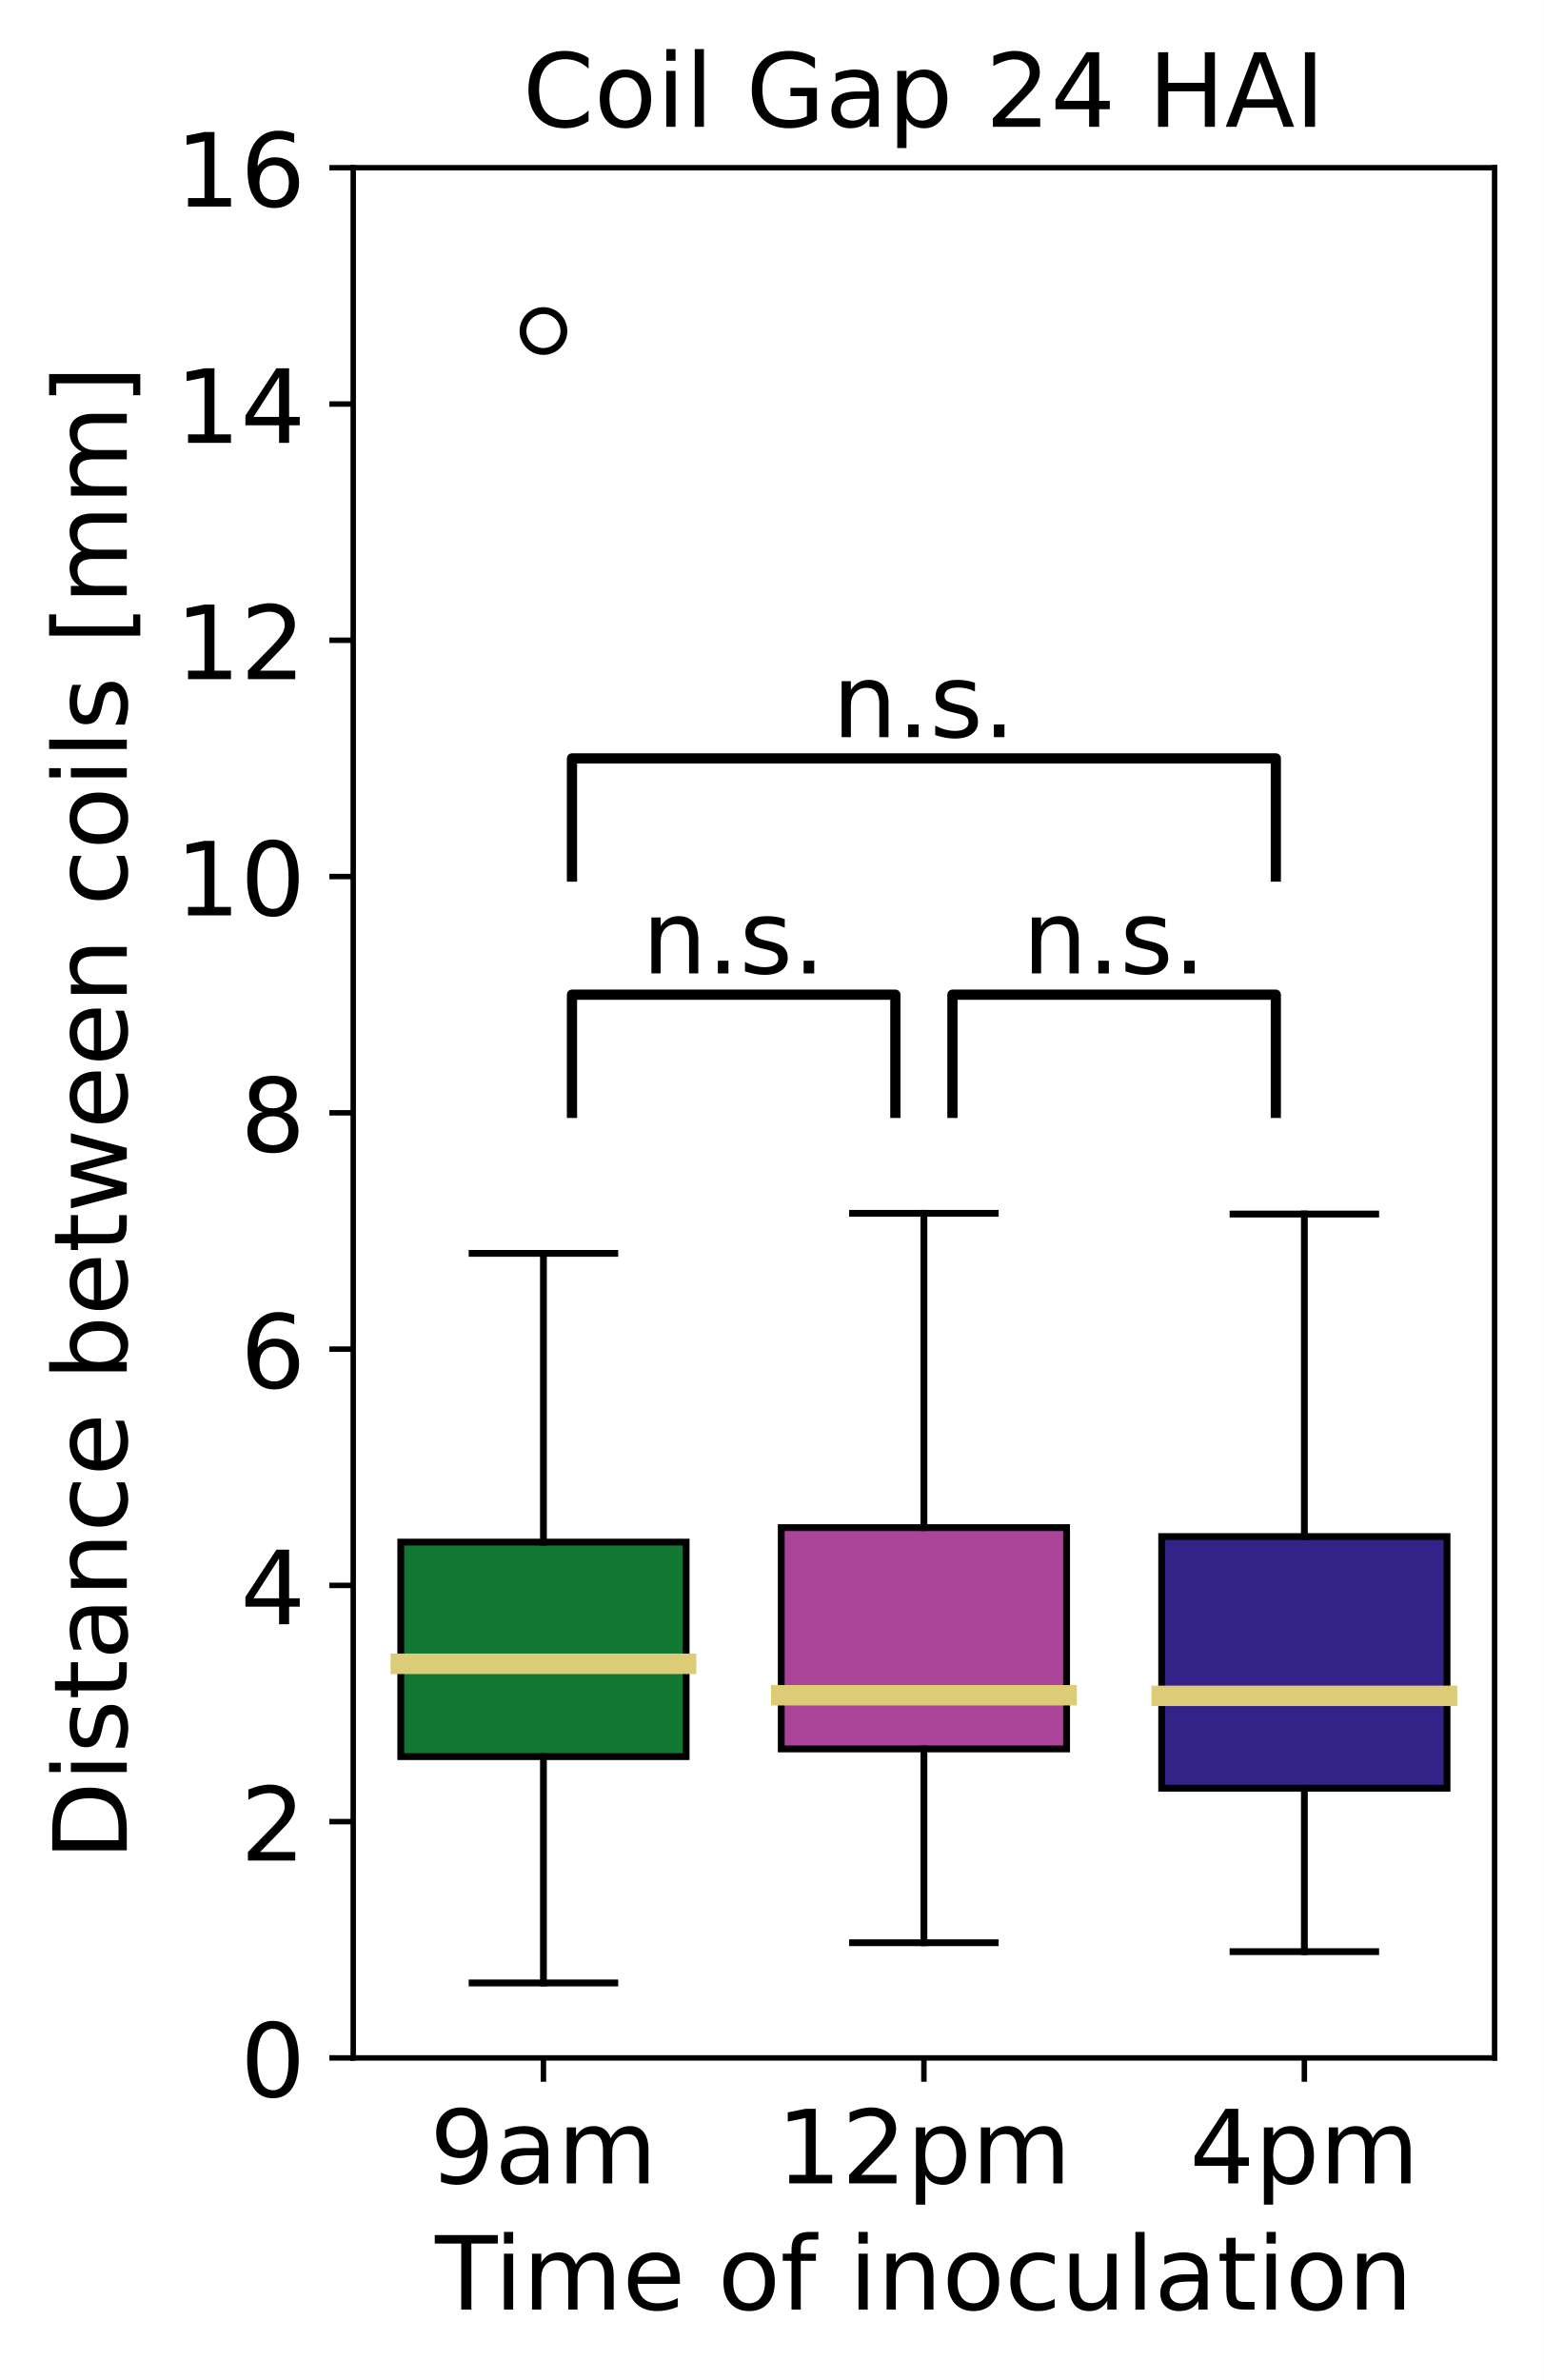
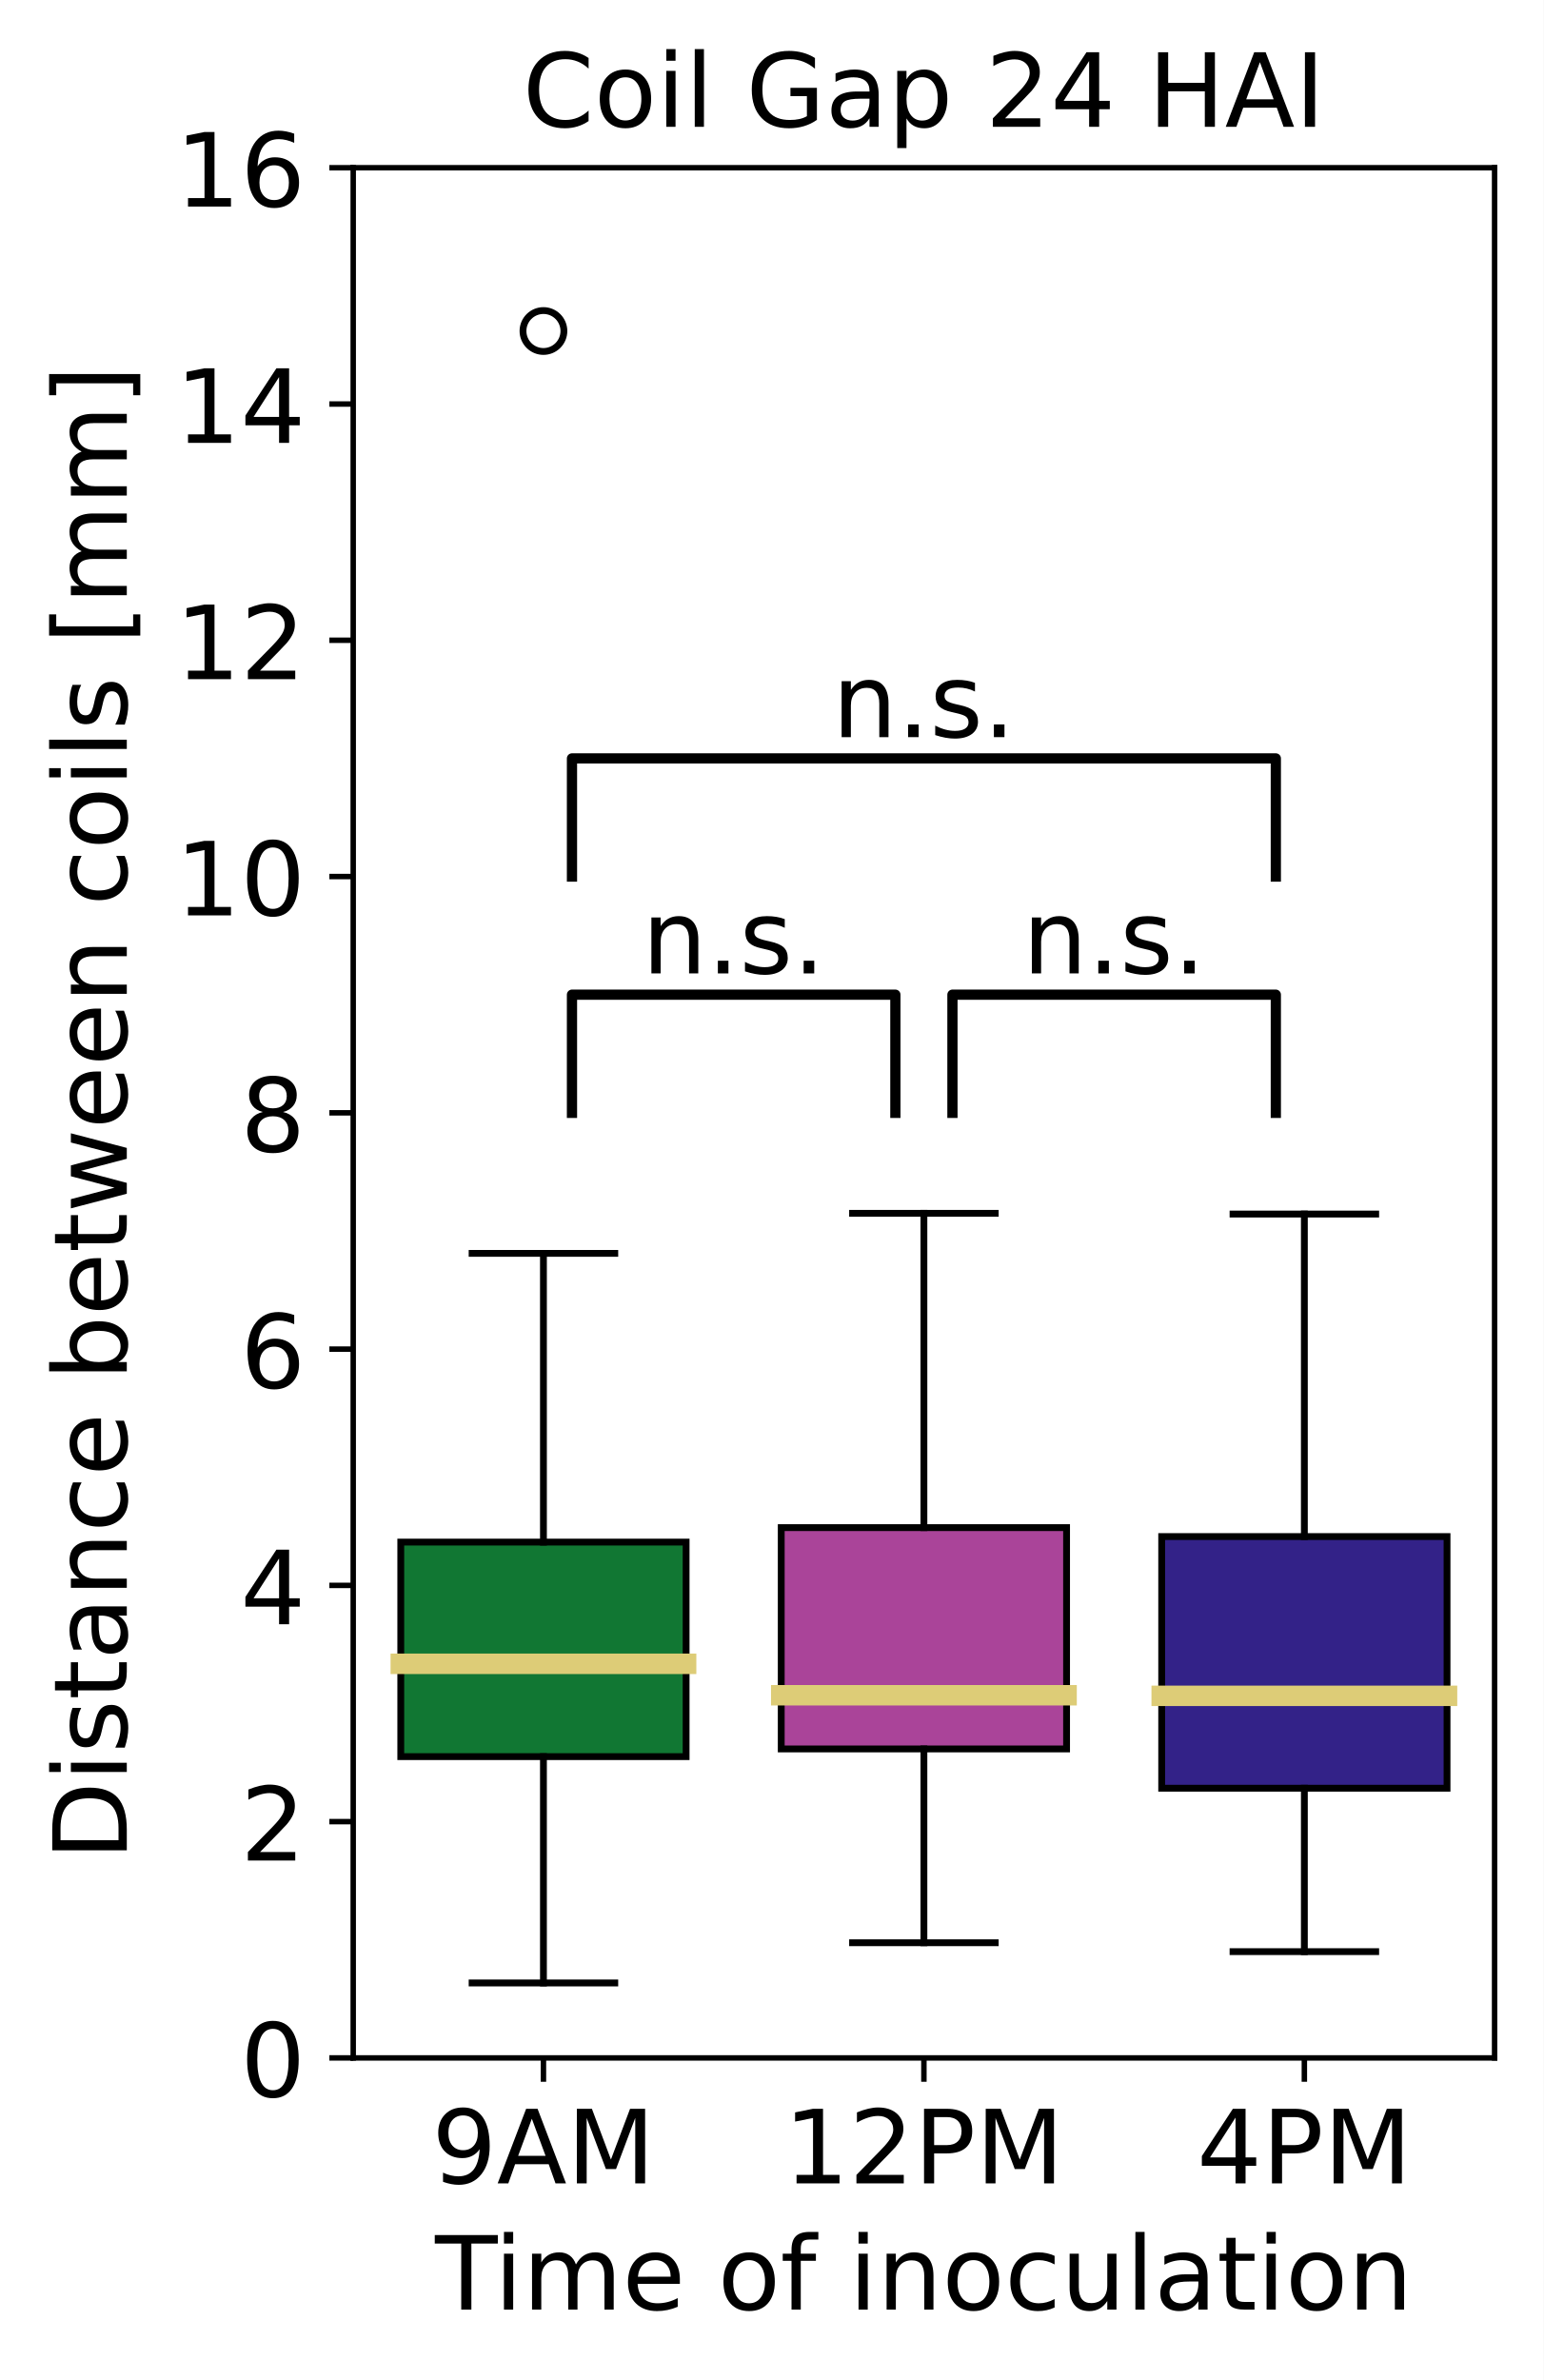
<svg xmlns="http://www.w3.org/2000/svg" xmlns:xlink="http://www.w3.org/1999/xlink" width="226.405pt" height="349.032pt" viewBox="0 0 226.405 349.032" version="1.1">
  <defs>
    <style type="text/css">*{stroke-linejoin: round; stroke-linecap: butt}</style>
  </defs>
  <g id="figure_1">
    <g id="patch_1">
      <path d="M 0 349.032  L 226.405 349.032  L 226.405 0  L 0 0  z " style="fill: #ffffff" />
    </g>
    <g id="axes_1">
      <g id="patch_2">
        <path d="M 51.805 301.798  L 219.205 301.798  L 219.205 24.598  L 51.805 24.598  z " style="fill: #ffffff" />
      </g>
      <g id="matplotlib.axis_1">
        <g id="xtick_1">
          <g id="line2d_1">
            <defs>
-               <path id="m968ebaaaaa" d="M 0 0  L 0 3.5  " style="stroke: #000000; stroke-width: 0.8" />
+               <path id="mcbaf3cc6b9" d="M 0 0  L 0 3.5  " style="stroke: #000000; stroke-width: 0.8" />
            </defs>
            <g>
-               <use xlink:href="#m968ebaaaaa" x="79.705" y="301.798" style="stroke: #000000; stroke-width: 0.8" />
+               <use xlink:href="#mcbaf3cc6b9" x="79.705" y="301.798" style="stroke: #000000; stroke-width: 0.8" />
            </g>
          </g>
          <g id="text_1">
-             <g transform="translate(63.03125 320.1953) scale(0.15 -0.15)">
+             <g transform="translate(63.33125 320.1953) scale(0.15 -0.15)">
              <defs>
                <path id="DejaVuSans-39" d="M 703 97  L 703 672  Q 941 559 1184 500  Q 1428 441 1663 441  Q 2288 441 2617 861  Q 2947 1281 2994 2138  Q 2813 1869 2534 1725  Q 2256 1581 1919 1581  Q 1219 1581 811 2004  Q 403 2428 403 3163  Q 403 3881 828 4315  Q 1253 4750 1959 4750  Q 2769 4750 3195 4129  Q 3622 3509 3622 2328  Q 3622 1225 3098 567  Q 2575 -91 1691 -91  Q 1453 -91 1209 -44  Q 966 3 703 97  z M 1959 2075  Q 2384 2075 2632 2365  Q 2881 2656 2881 3163  Q 2881 3666 2632 3958  Q 2384 4250 1959 4250  Q 1534 4250 1286 3958  Q 1038 3666 1038 3163  Q 1038 2656 1286 2365  Q 1534 2075 1959 2075  z " transform="scale(0.015625)" />
-                 <path id="DejaVuSans-61" d="M 2194 1759  Q 1497 1759 1228 1600  Q 959 1441 959 1056  Q 959 750 1161 570  Q 1363 391 1709 391  Q 2188 391 2477 730  Q 2766 1069 2766 1631  L 2766 1759  L 2194 1759  z M 3341 1997  L 3341 0  L 2766 0  L 2766 531  Q 2569 213 2275 61  Q 1981 -91 1556 -91  Q 1019 -91 701 211  Q 384 513 384 1019  Q 384 1609 779 1909  Q 1175 2209 1959 2209  L 2766 2209  L 2766 2266  Q 2766 2663 2505 2880  Q 2244 3097 1772 3097  Q 1472 3097 1187 3025  Q 903 2953 641 2809  L 641 3341  Q 956 3463 1253 3523  Q 1550 3584 1831 3584  Q 2591 3584 2966 3190  Q 3341 2797 3341 1997  z " transform="scale(0.015625)" />
-                 <path id="DejaVuSans-6d" d="M 3328 2828  Q 3544 3216 3844 3400  Q 4144 3584 4550 3584  Q 5097 3584 5394 3201  Q 5691 2819 5691 2113  L 5691 0  L 5113 0  L 5113 2094  Q 5113 2597 4934 2840  Q 4756 3084 4391 3084  Q 3944 3084 3684 2787  Q 3425 2491 3425 1978  L 3425 0  L 2847 0  L 2847 2094  Q 2847 2600 2669 2842  Q 2491 3084 2119 3084  Q 1678 3084 1418 2786  Q 1159 2488 1159 1978  L 1159 0  L 581 0  L 581 3500  L 1159 3500  L 1159 2956  Q 1356 3278 1631 3431  Q 1906 3584 2284 3584  Q 2666 3584 2933 3390  Q 3200 3197 3328 2828  z " transform="scale(0.015625)" />
+                 <path id="DejaVuSans-41" d="M 2188 4044  L 1331 1722  L 3047 1722  L 2188 4044  z M 1831 4666  L 2547 4666  L 4325 0  L 3669 0  L 3244 1197  L 1141 1197  L 716 0  L 50 0  L 1831 4666  z " transform="scale(0.015625)" />
+                 <path id="DejaVuSans-4d" d="M 628 4666  L 1569 4666  L 2759 1491  L 3956 4666  L 4897 4666  L 4897 0  L 4281 0  L 4281 4097  L 3078 897  L 2444 897  L 1241 4097  L 1241 0  L 628 0  L 628 4666  z " transform="scale(0.015625)" />
              </defs>
              <use xlink:href="#DejaVuSans-39" />
-               <use xlink:href="#DejaVuSans-61" x="63.623" />
-               <use xlink:href="#DejaVuSans-6d" x="124.902" />
+               <use xlink:href="#DejaVuSans-41" x="63.623" />
+               <use xlink:href="#DejaVuSans-4d" x="132.031" />
            </g>
          </g>
        </g>
        <g id="xtick_2">
          <g id="line2d_2">
            <g>
-               <use xlink:href="#m968ebaaaaa" x="135.505" y="301.798" style="stroke: #000000; stroke-width: 0.8" />
+               <use xlink:href="#mcbaf3cc6b9" x="135.505" y="301.798" style="stroke: #000000; stroke-width: 0.8" />
            </g>
          </g>
          <g id="text_2">
-             <g transform="translate(113.8941 320.1953) scale(0.15 -0.15)">
+             <g transform="translate(114.9676 320.1953) scale(0.15 -0.15)">
              <defs>
                <path id="DejaVuSans-31" d="M 794 531  L 1825 531  L 1825 4091  L 703 3866  L 703 4441  L 1819 4666  L 2450 4666  L 2450 531  L 3481 531  L 3481 0  L 794 0  L 794 531  z " transform="scale(0.015625)" />
                <path id="DejaVuSans-32" d="M 1228 531  L 3431 531  L 3431 0  L 469 0  L 469 531  Q 828 903 1448 1529  Q 2069 2156 2228 2338  Q 2531 2678 2651 2914  Q 2772 3150 2772 3378  Q 2772 3750 2511 3984  Q 2250 4219 1831 4219  Q 1534 4219 1204 4116  Q 875 4013 500 3803  L 500 4441  Q 881 4594 1212 4672  Q 1544 4750 1819 4750  Q 2544 4750 2975 4387  Q 3406 4025 3406 3419  Q 3406 3131 3298 2873  Q 3191 2616 2906 2266  Q 2828 2175 2409 1742  Q 1991 1309 1228 531  z " transform="scale(0.015625)" />
-                 <path id="DejaVuSans-70" d="M 1159 525  L 1159 -1331  L 581 -1331  L 581 3500  L 1159 3500  L 1159 2969  Q 1341 3281 1617 3432  Q 1894 3584 2278 3584  Q 2916 3584 3314 3078  Q 3713 2572 3713 1747  Q 3713 922 3314 415  Q 2916 -91 2278 -91  Q 1894 -91 1617 61  Q 1341 213 1159 525  z M 3116 1747  Q 3116 2381 2855 2742  Q 2594 3103 2138 3103  Q 1681 3103 1420 2742  Q 1159 2381 1159 1747  Q 1159 1113 1420 752  Q 1681 391 2138 391  Q 2594 391 2855 752  Q 3116 1113 3116 1747  z " transform="scale(0.015625)" />
+                 <path id="DejaVuSans-50" d="M 1259 4147  L 1259 2394  L 2053 2394  Q 2494 2394 2734 2622  Q 2975 2850 2975 3272  Q 2975 3691 2734 3919  Q 2494 4147 2053 4147  L 1259 4147  z M 628 4666  L 2053 4666  Q 2838 4666 3239 4311  Q 3641 3956 3641 3272  Q 3641 2581 3239 2228  Q 2838 1875 2053 1875  L 1259 1875  L 1259 0  L 628 0  L 628 4666  z " transform="scale(0.015625)" />
              </defs>
              <use xlink:href="#DejaVuSans-31" />
              <use xlink:href="#DejaVuSans-32" x="63.623" />
-               <use xlink:href="#DejaVuSans-70" x="127.246" />
-               <use xlink:href="#DejaVuSans-6d" x="190.723" />
+               <use xlink:href="#DejaVuSans-50" x="127.246" />
+               <use xlink:href="#DejaVuSans-4d" x="187.549" />
            </g>
          </g>
        </g>
        <g id="xtick_3">
          <g id="line2d_3">
            <g>
-               <use xlink:href="#m968ebaaaaa" x="191.305" y="301.798" style="stroke: #000000; stroke-width: 0.8" />
+               <use xlink:href="#mcbaf3cc6b9" x="191.305" y="301.798" style="stroke: #000000; stroke-width: 0.8" />
            </g>
          </g>
          <g id="text_3">
-             <g transform="translate(174.466 320.1953) scale(0.15 -0.15)">
+             <g transform="translate(175.5395 320.1953) scale(0.15 -0.15)">
              <defs>
                <path id="DejaVuSans-34" d="M 2419 4116  L 825 1625  L 2419 1625  L 2419 4116  z M 2253 4666  L 3047 4666  L 3047 1625  L 3713 1625  L 3713 1100  L 3047 1100  L 3047 0  L 2419 0  L 2419 1100  L 313 1100  L 313 1709  L 2253 4666  z " transform="scale(0.015625)" />
              </defs>
              <use xlink:href="#DejaVuSans-34" />
-               <use xlink:href="#DejaVuSans-70" x="63.623" />
-               <use xlink:href="#DejaVuSans-6d" x="127.1" />
+               <use xlink:href="#DejaVuSans-50" x="63.623" />
+               <use xlink:href="#DejaVuSans-4d" x="123.926" />
            </g>
          </g>
        </g>
        <g id="text_4">
          <g transform="translate(63.80938 338.7125) scale(0.15 -0.15)">
            <defs>
              <path id="DejaVuSans-54" d="M -19 4666  L 3928 4666  L 3928 4134  L 2272 4134  L 2272 0  L 1638 0  L 1638 4134  L -19 4134  L -19 4666  z " transform="scale(0.015625)" />
              <path id="DejaVuSans-69" d="M 603 3500  L 1178 3500  L 1178 0  L 603 0  L 603 3500  z M 603 4863  L 1178 4863  L 1178 4134  L 603 4134  L 603 4863  z " transform="scale(0.015625)" />
+               <path id="DejaVuSans-6d" d="M 3328 2828  Q 3544 3216 3844 3400  Q 4144 3584 4550 3584  Q 5097 3584 5394 3201  Q 5691 2819 5691 2113  L 5691 0  L 5113 0  L 5113 2094  Q 5113 2597 4934 2840  Q 4756 3084 4391 3084  Q 3944 3084 3684 2787  Q 3425 2491 3425 1978  L 3425 0  L 2847 0  L 2847 2094  Q 2847 2600 2669 2842  Q 2491 3084 2119 3084  Q 1678 3084 1418 2786  Q 1159 2488 1159 1978  L 1159 0  L 581 0  L 581 3500  L 1159 3500  L 1159 2956  Q 1356 3278 1631 3431  Q 1906 3584 2284 3584  Q 2666 3584 2933 3390  Q 3200 3197 3328 2828  z " transform="scale(0.015625)" />
              <path id="DejaVuSans-65" d="M 3597 1894  L 3597 1613  L 953 1613  Q 991 1019 1311 708  Q 1631 397 2203 397  Q 2534 397 2845 478  Q 3156 559 3463 722  L 3463 178  Q 3153 47 2828 -22  Q 2503 -91 2169 -91  Q 1331 -91 842 396  Q 353 884 353 1716  Q 353 2575 817 3079  Q 1281 3584 2069 3584  Q 2775 3584 3186 3129  Q 3597 2675 3597 1894  z M 3022 2063  Q 3016 2534 2758 2815  Q 2500 3097 2075 3097  Q 1594 3097 1305 2825  Q 1016 2553 972 2059  L 3022 2063  z " transform="scale(0.015625)" />
              <path id="DejaVuSans-20" transform="scale(0.015625)" />
              <path id="DejaVuSans-6f" d="M 1959 3097  Q 1497 3097 1228 2736  Q 959 2375 959 1747  Q 959 1119 1226 758  Q 1494 397 1959 397  Q 2419 397 2687 759  Q 2956 1122 2956 1747  Q 2956 2369 2687 2733  Q 2419 3097 1959 3097  z M 1959 3584  Q 2709 3584 3137 3096  Q 3566 2609 3566 1747  Q 3566 888 3137 398  Q 2709 -91 1959 -91  Q 1206 -91 779 398  Q 353 888 353 1747  Q 353 2609 779 3096  Q 1206 3584 1959 3584  z " transform="scale(0.015625)" />
              <path id="DejaVuSans-66" d="M 2375 4863  L 2375 4384  L 1825 4384  Q 1516 4384 1395 4259  Q 1275 4134 1275 3809  L 1275 3500  L 2222 3500  L 2222 3053  L 1275 3053  L 1275 0  L 697 0  L 697 3053  L 147 3053  L 147 3500  L 697 3500  L 697 3744  Q 697 4328 969 4595  Q 1241 4863 1831 4863  L 2375 4863  z " transform="scale(0.015625)" />
              <path id="DejaVuSans-6e" d="M 3513 2113  L 3513 0  L 2938 0  L 2938 2094  Q 2938 2591 2744 2837  Q 2550 3084 2163 3084  Q 1697 3084 1428 2787  Q 1159 2491 1159 1978  L 1159 0  L 581 0  L 581 3500  L 1159 3500  L 1159 2956  Q 1366 3272 1645 3428  Q 1925 3584 2291 3584  Q 2894 3584 3203 3211  Q 3513 2838 3513 2113  z " transform="scale(0.015625)" />
              <path id="DejaVuSans-63" d="M 3122 3366  L 3122 2828  Q 2878 2963 2633 3030  Q 2388 3097 2138 3097  Q 1578 3097 1268 2742  Q 959 2388 959 1747  Q 959 1106 1268 751  Q 1578 397 2138 397  Q 2388 397 2633 464  Q 2878 531 3122 666  L 3122 134  Q 2881 22 2623 -34  Q 2366 -91 2075 -91  Q 1284 -91 818 406  Q 353 903 353 1747  Q 353 2603 823 3093  Q 1294 3584 2113 3584  Q 2378 3584 2631 3529  Q 2884 3475 3122 3366  z " transform="scale(0.015625)" />
              <path id="DejaVuSans-75" d="M 544 1381  L 544 3500  L 1119 3500  L 1119 1403  Q 1119 906 1312 657  Q 1506 409 1894 409  Q 2359 409 2629 706  Q 2900 1003 2900 1516  L 2900 3500  L 3475 3500  L 3475 0  L 2900 0  L 2900 538  Q 2691 219 2414 64  Q 2138 -91 1772 -91  Q 1169 -91 856 284  Q 544 659 544 1381  z M 1991 3584  L 1991 3584  z " transform="scale(0.015625)" />
              <path id="DejaVuSans-6c" d="M 603 4863  L 1178 4863  L 1178 0  L 603 0  L 603 4863  z " transform="scale(0.015625)" />
+               <path id="DejaVuSans-61" d="M 2194 1759  Q 1497 1759 1228 1600  Q 959 1441 959 1056  Q 959 750 1161 570  Q 1363 391 1709 391  Q 2188 391 2477 730  Q 2766 1069 2766 1631  L 2766 1759  L 2194 1759  z M 3341 1997  L 3341 0  L 2766 0  L 2766 531  Q 2569 213 2275 61  Q 1981 -91 1556 -91  Q 1019 -91 701 211  Q 384 513 384 1019  Q 384 1609 779 1909  Q 1175 2209 1959 2209  L 2766 2209  L 2766 2266  Q 2766 2663 2505 2880  Q 2244 3097 1772 3097  Q 1472 3097 1187 3025  Q 903 2953 641 2809  L 641 3341  Q 956 3463 1253 3523  Q 1550 3584 1831 3584  Q 2591 3584 2966 3190  Q 3341 2797 3341 1997  z " transform="scale(0.015625)" />
              <path id="DejaVuSans-74" d="M 1172 4494  L 1172 3500  L 2356 3500  L 2356 3053  L 1172 3053  L 1172 1153  Q 1172 725 1289 603  Q 1406 481 1766 481  L 2356 481  L 2356 0  L 1766 0  Q 1100 0 847 248  Q 594 497 594 1153  L 594 3053  L 172 3053  L 172 3500  L 594 3500  L 594 4494  L 1172 4494  z " transform="scale(0.015625)" />
            </defs>
            <use xlink:href="#DejaVuSans-54" />
            <use xlink:href="#DejaVuSans-69" x="57.959" />
            <use xlink:href="#DejaVuSans-6d" x="85.742" />
            <use xlink:href="#DejaVuSans-65" x="183.154" />
            <use xlink:href="#DejaVuSans-20" x="244.678" />
            <use xlink:href="#DejaVuSans-6f" x="276.465" />
            <use xlink:href="#DejaVuSans-66" x="337.646" />
            <use xlink:href="#DejaVuSans-20" x="372.852" />
            <use xlink:href="#DejaVuSans-69" x="404.639" />
            <use xlink:href="#DejaVuSans-6e" x="432.422" />
            <use xlink:href="#DejaVuSans-6f" x="495.801" />
            <use xlink:href="#DejaVuSans-63" x="556.982" />
            <use xlink:href="#DejaVuSans-75" x="611.963" />
            <use xlink:href="#DejaVuSans-6c" x="675.342" />
            <use xlink:href="#DejaVuSans-61" x="703.125" />
            <use xlink:href="#DejaVuSans-74" x="764.404" />
            <use xlink:href="#DejaVuSans-69" x="803.613" />
            <use xlink:href="#DejaVuSans-6f" x="831.396" />
            <use xlink:href="#DejaVuSans-6e" x="892.578" />
          </g>
        </g>
      </g>
      <g id="matplotlib.axis_2">
        <g id="ytick_1">
          <g id="line2d_4">
            <defs>
-               <path id="m09572a5647" d="M 0 0  L -3.5 0  " style="stroke: #000000; stroke-width: 0.8" />
+               <path id="m671ff485db" d="M 0 0  L -3.5 0  " style="stroke: #000000; stroke-width: 0.8" />
            </defs>
            <g>
-               <use xlink:href="#m09572a5647" x="51.805" y="301.798" style="stroke: #000000; stroke-width: 0.8" />
+               <use xlink:href="#m671ff485db" x="51.805" y="301.798" style="stroke: #000000; stroke-width: 0.8" />
            </g>
          </g>
          <g id="text_5">
            <g transform="translate(35.26094 307.4965) scale(0.15 -0.15)">
              <defs>
                <path id="DejaVuSans-30" d="M 2034 4250  Q 1547 4250 1301 3770  Q 1056 3291 1056 2328  Q 1056 1369 1301 889  Q 1547 409 2034 409  Q 2525 409 2770 889  Q 3016 1369 3016 2328  Q 3016 3291 2770 3770  Q 2525 4250 2034 4250  z M 2034 4750  Q 2819 4750 3233 4129  Q 3647 3509 3647 2328  Q 3647 1150 3233 529  Q 2819 -91 2034 -91  Q 1250 -91 836 529  Q 422 1150 422 2328  Q 422 3509 836 4129  Q 1250 4750 2034 4750  z " transform="scale(0.015625)" />
              </defs>
              <use xlink:href="#DejaVuSans-30" />
            </g>
          </g>
        </g>
        <g id="ytick_2">
          <g id="line2d_5">
            <g>
-               <use xlink:href="#m09572a5647" x="51.805" y="267.148" style="stroke: #000000; stroke-width: 0.8" />
+               <use xlink:href="#m671ff485db" x="51.805" y="267.148" style="stroke: #000000; stroke-width: 0.8" />
            </g>
          </g>
          <g id="text_6">
            <g transform="translate(35.26094 272.8465) scale(0.15 -0.15)">
              <use xlink:href="#DejaVuSans-32" />
            </g>
          </g>
        </g>
        <g id="ytick_3">
          <g id="line2d_6">
            <g>
-               <use xlink:href="#m09572a5647" x="51.805" y="232.498" style="stroke: #000000; stroke-width: 0.8" />
+               <use xlink:href="#m671ff485db" x="51.805" y="232.498" style="stroke: #000000; stroke-width: 0.8" />
            </g>
          </g>
          <g id="text_7">
            <g transform="translate(35.26094 238.1965) scale(0.15 -0.15)">
              <use xlink:href="#DejaVuSans-34" />
            </g>
          </g>
        </g>
        <g id="ytick_4">
          <g id="line2d_7">
            <g>
-               <use xlink:href="#m09572a5647" x="51.805" y="197.848" style="stroke: #000000; stroke-width: 0.8" />
+               <use xlink:href="#m671ff485db" x="51.805" y="197.848" style="stroke: #000000; stroke-width: 0.8" />
            </g>
          </g>
          <g id="text_8">
            <g transform="translate(35.26094 203.5465) scale(0.15 -0.15)">
              <defs>
                <path id="DejaVuSans-36" d="M 2113 2584  Q 1688 2584 1439 2293  Q 1191 2003 1191 1497  Q 1191 994 1439 701  Q 1688 409 2113 409  Q 2538 409 2786 701  Q 3034 994 3034 1497  Q 3034 2003 2786 2293  Q 2538 2584 2113 2584  z M 3366 4563  L 3366 3988  Q 3128 4100 2886 4159  Q 2644 4219 2406 4219  Q 1781 4219 1451 3797  Q 1122 3375 1075 2522  Q 1259 2794 1537 2939  Q 1816 3084 2150 3084  Q 2853 3084 3261 2657  Q 3669 2231 3669 1497  Q 3669 778 3244 343  Q 2819 -91 2113 -91  Q 1303 -91 875 529  Q 447 1150 447 2328  Q 447 3434 972 4092  Q 1497 4750 2381 4750  Q 2619 4750 2861 4703  Q 3103 4656 3366 4563  z " transform="scale(0.015625)" />
              </defs>
              <use xlink:href="#DejaVuSans-36" />
            </g>
          </g>
        </g>
        <g id="ytick_5">
          <g id="line2d_8">
            <g>
-               <use xlink:href="#m09572a5647" x="51.805" y="163.198" style="stroke: #000000; stroke-width: 0.8" />
+               <use xlink:href="#m671ff485db" x="51.805" y="163.198" style="stroke: #000000; stroke-width: 0.8" />
            </g>
          </g>
          <g id="text_9">
            <g transform="translate(35.26094 168.8965) scale(0.15 -0.15)">
              <defs>
                <path id="DejaVuSans-38" d="M 2034 2216  Q 1584 2216 1326 1975  Q 1069 1734 1069 1313  Q 1069 891 1326 650  Q 1584 409 2034 409  Q 2484 409 2743 651  Q 3003 894 3003 1313  Q 3003 1734 2745 1975  Q 2488 2216 2034 2216  z M 1403 2484  Q 997 2584 770 2862  Q 544 3141 544 3541  Q 544 4100 942 4425  Q 1341 4750 2034 4750  Q 2731 4750 3128 4425  Q 3525 4100 3525 3541  Q 3525 3141 3298 2862  Q 3072 2584 2669 2484  Q 3125 2378 3379 2068  Q 3634 1759 3634 1313  Q 3634 634 3220 271  Q 2806 -91 2034 -91  Q 1263 -91 848 271  Q 434 634 434 1313  Q 434 1759 690 2068  Q 947 2378 1403 2484  z M 1172 3481  Q 1172 3119 1398 2916  Q 1625 2713 2034 2713  Q 2441 2713 2670 2916  Q 2900 3119 2900 3481  Q 2900 3844 2670 4047  Q 2441 4250 2034 4250  Q 1625 4250 1398 4047  Q 1172 3844 1172 3481  z " transform="scale(0.015625)" />
              </defs>
              <use xlink:href="#DejaVuSans-38" />
            </g>
          </g>
        </g>
        <g id="ytick_6">
          <g id="line2d_9">
            <g>
-               <use xlink:href="#m09572a5647" x="51.805" y="128.548" style="stroke: #000000; stroke-width: 0.8" />
+               <use xlink:href="#m671ff485db" x="51.805" y="128.548" style="stroke: #000000; stroke-width: 0.8" />
            </g>
          </g>
          <g id="text_10">
            <g transform="translate(25.71719 134.2465) scale(0.15 -0.15)">
              <use xlink:href="#DejaVuSans-31" />
              <use xlink:href="#DejaVuSans-30" x="63.623" />
            </g>
          </g>
        </g>
        <g id="ytick_7">
          <g id="line2d_10">
            <g>
-               <use xlink:href="#m09572a5647" x="51.805" y="93.898" style="stroke: #000000; stroke-width: 0.8" />
+               <use xlink:href="#m671ff485db" x="51.805" y="93.898" style="stroke: #000000; stroke-width: 0.8" />
            </g>
          </g>
          <g id="text_11">
            <g transform="translate(25.71719 99.59648) scale(0.15 -0.15)">
              <use xlink:href="#DejaVuSans-31" />
              <use xlink:href="#DejaVuSans-32" x="63.623" />
            </g>
          </g>
        </g>
        <g id="ytick_8">
          <g id="line2d_11">
            <g>
-               <use xlink:href="#m09572a5647" x="51.805" y="59.248" style="stroke: #000000; stroke-width: 0.8" />
+               <use xlink:href="#m671ff485db" x="51.805" y="59.248" style="stroke: #000000; stroke-width: 0.8" />
            </g>
          </g>
          <g id="text_12">
            <g transform="translate(25.71719 64.94648) scale(0.15 -0.15)">
              <use xlink:href="#DejaVuSans-31" />
              <use xlink:href="#DejaVuSans-34" x="63.623" />
            </g>
          </g>
        </g>
        <g id="ytick_9">
          <g id="line2d_12">
            <g>
-               <use xlink:href="#m09572a5647" x="51.805" y="24.598" style="stroke: #000000; stroke-width: 0.8" />
+               <use xlink:href="#m671ff485db" x="51.805" y="24.598" style="stroke: #000000; stroke-width: 0.8" />
            </g>
          </g>
          <g id="text_13">
            <g transform="translate(25.71719 30.29648) scale(0.15 -0.15)">
              <use xlink:href="#DejaVuSans-31" />
              <use xlink:href="#DejaVuSans-36" x="63.623" />
            </g>
          </g>
        </g>
        <g id="text_14">
          <g transform="translate(18.59766 272.8254) rotate(-90) scale(0.15 -0.15)">
            <defs>
              <path id="DejaVuSans-44" d="M 1259 4147  L 1259 519  L 2022 519  Q 2988 519 3436 956  Q 3884 1394 3884 2338  Q 3884 3275 3436 3711  Q 2988 4147 2022 4147  L 1259 4147  z M 628 4666  L 1925 4666  Q 3281 4666 3915 4102  Q 4550 3538 4550 2338  Q 4550 1131 3912 565  Q 3275 0 1925 0  L 628 0  L 628 4666  z " transform="scale(0.015625)" />
              <path id="DejaVuSans-73" d="M 2834 3397  L 2834 2853  Q 2591 2978 2328 3040  Q 2066 3103 1784 3103  Q 1356 3103 1142 2972  Q 928 2841 928 2578  Q 928 2378 1081 2264  Q 1234 2150 1697 2047  L 1894 2003  Q 2506 1872 2764 1633  Q 3022 1394 3022 966  Q 3022 478 2636 193  Q 2250 -91 1575 -91  Q 1294 -91 989 -36  Q 684 19 347 128  L 347 722  Q 666 556 975 473  Q 1284 391 1588 391  Q 1994 391 2212 530  Q 2431 669 2431 922  Q 2431 1156 2273 1281  Q 2116 1406 1581 1522  L 1381 1569  Q 847 1681 609 1914  Q 372 2147 372 2553  Q 372 3047 722 3315  Q 1072 3584 1716 3584  Q 2034 3584 2315 3537  Q 2597 3491 2834 3397  z " transform="scale(0.015625)" />
              <path id="DejaVuSans-62" d="M 3116 1747  Q 3116 2381 2855 2742  Q 2594 3103 2138 3103  Q 1681 3103 1420 2742  Q 1159 2381 1159 1747  Q 1159 1113 1420 752  Q 1681 391 2138 391  Q 2594 391 2855 752  Q 3116 1113 3116 1747  z M 1159 2969  Q 1341 3281 1617 3432  Q 1894 3584 2278 3584  Q 2916 3584 3314 3078  Q 3713 2572 3713 1747  Q 3713 922 3314 415  Q 2916 -91 2278 -91  Q 1894 -91 1617 61  Q 1341 213 1159 525  L 1159 0  L 581 0  L 581 4863  L 1159 4863  L 1159 2969  z " transform="scale(0.015625)" />
              <path id="DejaVuSans-77" d="M 269 3500  L 844 3500  L 1563 769  L 2278 3500  L 2956 3500  L 3675 769  L 4391 3500  L 4966 3500  L 4050 0  L 3372 0  L 2619 2869  L 1863 0  L 1184 0  L 269 3500  z " transform="scale(0.015625)" />
              <path id="DejaVuSans-5b" d="M 550 4863  L 1875 4863  L 1875 4416  L 1125 4416  L 1125 -397  L 1875 -397  L 1875 -844  L 550 -844  L 550 4863  z " transform="scale(0.015625)" />
              <path id="DejaVuSans-5d" d="M 1947 4863  L 1947 -844  L 622 -844  L 622 -397  L 1369 -397  L 1369 4416  L 622 4416  L 622 4863  L 1947 4863  z " transform="scale(0.015625)" />
            </defs>
            <use xlink:href="#DejaVuSans-44" />
            <use xlink:href="#DejaVuSans-69" x="77.002" />
            <use xlink:href="#DejaVuSans-73" x="104.785" />
            <use xlink:href="#DejaVuSans-74" x="156.885" />
            <use xlink:href="#DejaVuSans-61" x="196.094" />
            <use xlink:href="#DejaVuSans-6e" x="257.373" />
            <use xlink:href="#DejaVuSans-63" x="320.752" />
            <use xlink:href="#DejaVuSans-65" x="375.732" />
            <use xlink:href="#DejaVuSans-20" x="437.256" />
            <use xlink:href="#DejaVuSans-62" x="469.043" />
            <use xlink:href="#DejaVuSans-65" x="532.52" />
            <use xlink:href="#DejaVuSans-74" x="594.043" />
            <use xlink:href="#DejaVuSans-77" x="633.252" />
            <use xlink:href="#DejaVuSans-65" x="715.039" />
            <use xlink:href="#DejaVuSans-65" x="776.562" />
            <use xlink:href="#DejaVuSans-6e" x="838.086" />
            <use xlink:href="#DejaVuSans-20" x="901.465" />
            <use xlink:href="#DejaVuSans-63" x="933.252" />
            <use xlink:href="#DejaVuSans-6f" x="988.232" />
            <use xlink:href="#DejaVuSans-69" x="1049.414" />
            <use xlink:href="#DejaVuSans-6c" x="1077.197" />
            <use xlink:href="#DejaVuSans-73" x="1104.98" />
            <use xlink:href="#DejaVuSans-20" x="1157.08" />
            <use xlink:href="#DejaVuSans-5b" x="1188.867" />
            <use xlink:href="#DejaVuSans-6d" x="1227.881" />
            <use xlink:href="#DejaVuSans-6d" x="1325.293" />
            <use xlink:href="#DejaVuSans-5d" x="1422.705" />
          </g>
        </g>
      </g>
+       <g id="patch_3">
+         <path d="M 58.78 257.613  L 100.63 257.613  L 100.63 226.152  L 58.78 226.152  L 58.78 257.613  z " clip-path="url(#p6e837c7167)" style="fill: #117733; stroke: #000000; stroke-linejoin: miter" />
+       </g>
      <g id="line2d_13">
-         <path d="M 83.89 163.198  L 83.89 145.873  L 131.32 145.873  L 131.32 163.198  " clip-path="url(#p044a1aed43)" style="fill: none; stroke: #000000; stroke-width: 1.5; stroke-linecap: square" />
+         <path d="M 79.705 257.613  L 79.705 290.803  " clip-path="url(#p6e837c7167)" style="fill: none; stroke: #000000; stroke-linecap: square" />
      </g>
      <g id="line2d_14">
-         <path d="M 83.89 128.548  L 83.89 111.223  L 187.12 111.223  L 187.12 128.548  " clip-path="url(#p044a1aed43)" style="fill: none; stroke: #000000; stroke-width: 1.5; stroke-linecap: square" />
+         <path d="M 79.705 226.152  L 79.705 183.808  " clip-path="url(#p6e837c7167)" style="fill: none; stroke: #000000; stroke-linecap: square" />
      </g>
      <g id="line2d_15">
-         <path d="M 139.69 163.198  L 139.69 145.873  L 187.12 145.873  L 187.12 163.198  " clip-path="url(#p044a1aed43)" style="fill: none; stroke: #000000; stroke-width: 1.5; stroke-linecap: square" />
-       </g>
-       <g id="patch_3">
+         <path d="M 69.242 290.803  L 90.167 290.803  " clip-path="url(#p6e837c7167)" style="fill: none; stroke: #000000; stroke-linecap: square" />
+       </g>
+       <g id="line2d_16">
+         <path d="M 69.242 183.808  L 90.167 183.808  " clip-path="url(#p6e837c7167)" style="fill: none; stroke: #000000; stroke-linecap: square" />
+       </g>
+       <g id="line2d_17">
+         <defs>
+           <path id="mbc5af545c8" d="M 0 3  C 0.796 3 1.559 2.684 2.121 2.121  C 2.684 1.559 3 0.796 3 0  C 3 -0.796 2.684 -1.559 2.121 -2.121  C 1.559 -2.684 0.796 -3 0 -3  C -0.796 -3 -1.559 -2.684 -2.121 -2.121  C -2.684 -1.559 -3 -0.796 -3 0  C -3 0.796 -2.684 1.559 -2.121 2.121  C -1.559 2.684 -0.796 3 0 3  z " style="stroke: #000000" />
+         </defs>
+         <g clip-path="url(#p6e837c7167)">
+           <use xlink:href="#mbc5af545c8" x="79.705" y="48.544" style="fill-opacity: 0; stroke: #000000" />
+         </g>
+       </g>
+       <g id="patch_4">
+         <path d="M 114.58 256.484  L 156.43 256.484  L 156.43 224.029  L 114.58 224.029  L 114.58 256.484  z " clip-path="url(#p6e837c7167)" style="fill: #aa4499; stroke: #000000; stroke-linejoin: miter" />
+       </g>
+       <g id="line2d_18">
+         <path d="M 135.505 256.484  L 135.505 284.907  " clip-path="url(#p6e837c7167)" style="fill: none; stroke: #000000; stroke-linecap: square" />
+       </g>
+       <g id="line2d_19">
+         <path d="M 135.505 224.029  L 135.505 177.936  " clip-path="url(#p6e837c7167)" style="fill: none; stroke: #000000; stroke-linecap: square" />
+       </g>
+       <g id="line2d_20">
+         <path d="M 125.042 284.907  L 145.967 284.907  " clip-path="url(#p6e837c7167)" style="fill: none; stroke: #000000; stroke-linecap: square" />
+       </g>
+       <g id="line2d_21">
+         <path d="M 125.042 177.936  L 145.967 177.936  " clip-path="url(#p6e837c7167)" style="fill: none; stroke: #000000; stroke-linecap: square" />
+       </g>
+       <g id="line2d_22" />
+       <g id="patch_5">
+         <path d="M 170.38 262.247  L 212.23 262.247  L 212.23 225.341  L 170.38 225.341  L 170.38 262.247  z " clip-path="url(#p6e837c7167)" style="fill: #332288; stroke: #000000; stroke-linejoin: miter" />
+       </g>
+       <g id="line2d_23">
+         <path d="M 191.305 262.247  L 191.305 286.21  " clip-path="url(#p6e837c7167)" style="fill: none; stroke: #000000; stroke-linecap: square" />
+       </g>
+       <g id="line2d_24">
+         <path d="M 191.305 225.341  L 191.305 178.042  " clip-path="url(#p6e837c7167)" style="fill: none; stroke: #000000; stroke-linecap: square" />
+       </g>
+       <g id="line2d_25">
+         <path d="M 180.842 286.21  L 201.767 286.21  " clip-path="url(#p6e837c7167)" style="fill: none; stroke: #000000; stroke-linecap: square" />
+       </g>
+       <g id="line2d_26">
+         <path d="M 180.842 178.042  L 201.767 178.042  " clip-path="url(#p6e837c7167)" style="fill: none; stroke: #000000; stroke-linecap: square" />
+       </g>
+       <g id="line2d_27" />
+       <g id="line2d_28">
+         <path d="M 83.89 163.198  L 83.89 145.873  L 131.32 145.873  L 131.32 163.198  " clip-path="url(#p6e837c7167)" style="fill: none; stroke: #000000; stroke-width: 1.5; stroke-linecap: square" />
+       </g>
+       <g id="line2d_29">
+         <path d="M 83.89 128.548  L 83.89 111.223  L 187.12 111.223  L 187.12 128.548  " clip-path="url(#p6e837c7167)" style="fill: none; stroke: #000000; stroke-width: 1.5; stroke-linecap: square" />
+       </g>
+       <g id="line2d_30">
+         <path d="M 139.69 163.198  L 139.69 145.873  L 187.12 145.873  L 187.12 163.198  " clip-path="url(#p6e837c7167)" style="fill: none; stroke: #000000; stroke-width: 1.5; stroke-linecap: square" />
+       </g>
+       <g id="line2d_31">
+         <path d="M 58.78 244.001  L 100.63 244.001  " clip-path="url(#p6e837c7167)" style="fill: none; stroke: #ddcc77; stroke-width: 3; stroke-linecap: square" />
+       </g>
+       <g id="line2d_32">
+         <path d="M 114.58 248.614  L 156.43 248.614  " clip-path="url(#p6e837c7167)" style="fill: none; stroke: #ddcc77; stroke-width: 3; stroke-linecap: square" />
+       </g>
+       <g id="line2d_33">
+         <path d="M 170.38 248.694  L 212.23 248.694  " clip-path="url(#p6e837c7167)" style="fill: none; stroke: #ddcc77; stroke-width: 3; stroke-linecap: square" />
+       </g>
+       <g id="patch_6">
        <path d="M 51.805 301.798  L 51.805 24.598  " style="fill: none; stroke: #000000; stroke-width: 0.8; stroke-linejoin: miter; stroke-linecap: square" />
      </g>
-       <g id="patch_4">
+       <g id="patch_7">
        <path d="M 219.205 301.798  L 219.205 24.598  " style="fill: none; stroke: #000000; stroke-width: 0.8; stroke-linejoin: miter; stroke-linecap: square" />
      </g>
-       <g id="patch_5">
+       <g id="patch_8">
        <path d="M 51.805 301.798  L 219.205 301.798  " style="fill: none; stroke: #000000; stroke-width: 0.8; stroke-linejoin: miter; stroke-linecap: square" />
      </g>
-       <g id="patch_6">
+       <g id="patch_9">
        <path d="M 51.805 24.598  L 219.205 24.598  " style="fill: none; stroke: #000000; stroke-width: 0.8; stroke-linejoin: miter; stroke-linecap: square" />
      </g>
-       <g id="patch_7">
-         <path d="M 58.78 257.613  L 100.63 257.613  L 100.63 226.152  L 58.78 226.152  L 58.78 257.613  z " clip-path="url(#p044a1aed43)" style="fill: #117733; stroke: #000000; stroke-linejoin: miter" />
-       </g>
-       <g id="line2d_16">
-         <path d="M 79.705 257.613  L 79.705 290.803  " clip-path="url(#p044a1aed43)" style="fill: none; stroke: #000000; stroke-linecap: square" />
-       </g>
-       <g id="line2d_17">
-         <path d="M 79.705 226.152  L 79.705 183.808  " clip-path="url(#p044a1aed43)" style="fill: none; stroke: #000000; stroke-linecap: square" />
-       </g>
-       <g id="line2d_18">
-         <path d="M 69.242 290.803  L 90.167 290.803  " clip-path="url(#p044a1aed43)" style="fill: none; stroke: #000000; stroke-linecap: square" />
-       </g>
-       <g id="line2d_19">
-         <path d="M 69.242 183.808  L 90.167 183.808  " clip-path="url(#p044a1aed43)" style="fill: none; stroke: #000000; stroke-linecap: square" />
-       </g>
-       <g id="line2d_20">
-         <defs>
-           <path id="m4dd41e7b89" d="M 0 3  C 0.796 3 1.559 2.684 2.121 2.121  C 2.684 1.559 3 0.796 3 0  C 3 -0.796 2.684 -1.559 2.121 -2.121  C 1.559 -2.684 0.796 -3 0 -3  C -0.796 -3 -1.559 -2.684 -2.121 -2.121  C -2.684 -1.559 -3 -0.796 -3 0  C -3 0.796 -2.684 1.559 -2.121 2.121  C -1.559 2.684 -0.796 3 0 3  z " style="stroke: #000000" />
-         </defs>
-         <g clip-path="url(#p044a1aed43)">
-           <use xlink:href="#m4dd41e7b89" x="79.705" y="48.544" style="fill-opacity: 0; stroke: #000000" />
-         </g>
-       </g>
-       <g id="patch_8">
-         <path d="M 114.58 256.484  L 156.43 256.484  L 156.43 224.029  L 114.58 224.029  L 114.58 256.484  z " clip-path="url(#p044a1aed43)" style="fill: #aa4499; stroke: #000000; stroke-linejoin: miter" />
-       </g>
-       <g id="line2d_21">
-         <path d="M 135.505 256.484  L 135.505 284.907  " clip-path="url(#p044a1aed43)" style="fill: none; stroke: #000000; stroke-linecap: square" />
-       </g>
-       <g id="line2d_22">
-         <path d="M 135.505 224.029  L 135.505 177.936  " clip-path="url(#p044a1aed43)" style="fill: none; stroke: #000000; stroke-linecap: square" />
-       </g>
-       <g id="line2d_23">
-         <path d="M 125.042 284.907  L 145.967 284.907  " clip-path="url(#p044a1aed43)" style="fill: none; stroke: #000000; stroke-linecap: square" />
-       </g>
-       <g id="line2d_24">
-         <path d="M 125.042 177.936  L 145.967 177.936  " clip-path="url(#p044a1aed43)" style="fill: none; stroke: #000000; stroke-linecap: square" />
-       </g>
-       <g id="line2d_25" />
-       <g id="patch_9">
-         <path d="M 170.38 262.247  L 212.23 262.247  L 212.23 225.341  L 170.38 225.341  L 170.38 262.247  z " clip-path="url(#p044a1aed43)" style="fill: #332288; stroke: #000000; stroke-linejoin: miter" />
-       </g>
-       <g id="line2d_26">
-         <path d="M 191.305 262.247  L 191.305 286.21  " clip-path="url(#p044a1aed43)" style="fill: none; stroke: #000000; stroke-linecap: square" />
-       </g>
-       <g id="line2d_27">
-         <path d="M 191.305 225.341  L 191.305 178.042  " clip-path="url(#p044a1aed43)" style="fill: none; stroke: #000000; stroke-linecap: square" />
-       </g>
-       <g id="line2d_28">
-         <path d="M 180.842 286.21  L 201.767 286.21  " clip-path="url(#p044a1aed43)" style="fill: none; stroke: #000000; stroke-linecap: square" />
-       </g>
-       <g id="line2d_29">
-         <path d="M 180.842 178.042  L 201.767 178.042  " clip-path="url(#p044a1aed43)" style="fill: none; stroke: #000000; stroke-linecap: square" />
-       </g>
-       <g id="line2d_30" />
      <g id="text_15">
        <g transform="translate(94.17734 142.7531) scale(0.15 -0.15)">
          <defs>
            <path id="DejaVuSans-2e" d="M 684 794  L 1344 794  L 1344 0  L 684 0  L 684 794  z " transform="scale(0.015625)" />
          </defs>
          <use xlink:href="#DejaVuSans-6e" />
          <use xlink:href="#DejaVuSans-2e" x="63.379" />
          <use xlink:href="#DejaVuSans-73" x="95.166" />
          <use xlink:href="#DejaVuSans-2e" x="147.266" />
        </g>
      </g>
      <g id="text_16">
        <g transform="translate(122.0773 108.1031) scale(0.15 -0.15)">
          <use xlink:href="#DejaVuSans-6e" />
          <use xlink:href="#DejaVuSans-2e" x="63.379" />
          <use xlink:href="#DejaVuSans-73" x="95.166" />
          <use xlink:href="#DejaVuSans-2e" x="147.266" />
        </g>
      </g>
      <g id="text_17">
        <g transform="translate(149.9773 142.7531) scale(0.15 -0.15)">
          <use xlink:href="#DejaVuSans-6e" />
          <use xlink:href="#DejaVuSans-2e" x="63.379" />
          <use xlink:href="#DejaVuSans-73" x="95.166" />
          <use xlink:href="#DejaVuSans-2e" x="147.266" />
        </g>
      </g>
      <g id="text_18">
        <g transform="translate(76.66484 18.59766) scale(0.15 -0.15)">
          <defs>
            <path id="DejaVuSans-43" d="M 4122 4306  L 4122 3641  Q 3803 3938 3442 4084  Q 3081 4231 2675 4231  Q 1875 4231 1450 3742  Q 1025 3253 1025 2328  Q 1025 1406 1450 917  Q 1875 428 2675 428  Q 3081 428 3442 575  Q 3803 722 4122 1019  L 4122 359  Q 3791 134 3420 21  Q 3050 -91 2638 -91  Q 1578 -91 968 557  Q 359 1206 359 2328  Q 359 3453 968 4101  Q 1578 4750 2638 4750  Q 3056 4750 3426 4639  Q 3797 4528 4122 4306  z " transform="scale(0.015625)" />
            <path id="DejaVuSans-47" d="M 3809 666  L 3809 1919  L 2778 1919  L 2778 2438  L 4434 2438  L 4434 434  Q 4069 175 3628 42  Q 3188 -91 2688 -91  Q 1594 -91 976 548  Q 359 1188 359 2328  Q 359 3472 976 4111  Q 1594 4750 2688 4750  Q 3144 4750 3555 4637  Q 3966 4525 4313 4306  L 4313 3634  Q 3963 3931 3569 4081  Q 3175 4231 2741 4231  Q 1884 4231 1454 3753  Q 1025 3275 1025 2328  Q 1025 1384 1454 906  Q 1884 428 2741 428  Q 3075 428 3337 486  Q 3600 544 3809 666  z " transform="scale(0.015625)" />
+             <path id="DejaVuSans-70" d="M 1159 525  L 1159 -1331  L 581 -1331  L 581 3500  L 1159 3500  L 1159 2969  Q 1341 3281 1617 3432  Q 1894 3584 2278 3584  Q 2916 3584 3314 3078  Q 3713 2572 3713 1747  Q 3713 922 3314 415  Q 2916 -91 2278 -91  Q 1894 -91 1617 61  Q 1341 213 1159 525  z M 3116 1747  Q 3116 2381 2855 2742  Q 2594 3103 2138 3103  Q 1681 3103 1420 2742  Q 1159 2381 1159 1747  Q 1159 1113 1420 752  Q 1681 391 2138 391  Q 2594 391 2855 752  Q 3116 1113 3116 1747  z " transform="scale(0.015625)" />
            <path id="DejaVuSans-48" d="M 628 4666  L 1259 4666  L 1259 2753  L 3553 2753  L 3553 4666  L 4184 4666  L 4184 0  L 3553 0  L 3553 2222  L 1259 2222  L 1259 0  L 628 0  L 628 4666  z " transform="scale(0.015625)" />
-             <path id="DejaVuSans-41" d="M 2188 4044  L 1331 1722  L 3047 1722  L 2188 4044  z M 1831 4666  L 2547 4666  L 4325 0  L 3669 0  L 3244 1197  L 1141 1197  L 716 0  L 50 0  L 1831 4666  z " transform="scale(0.015625)" />
            <path id="DejaVuSans-49" d="M 628 4666  L 1259 4666  L 1259 0  L 628 0  L 628 4666  z " transform="scale(0.015625)" />
          </defs>
          <use xlink:href="#DejaVuSans-43" />
          <use xlink:href="#DejaVuSans-6f" x="69.824" />
          <use xlink:href="#DejaVuSans-69" x="131.006" />
          <use xlink:href="#DejaVuSans-6c" x="158.789" />
          <use xlink:href="#DejaVuSans-20" x="186.572" />
          <use xlink:href="#DejaVuSans-47" x="218.359" />
          <use xlink:href="#DejaVuSans-61" x="295.85" />
          <use xlink:href="#DejaVuSans-70" x="357.129" />
          <use xlink:href="#DejaVuSans-20" x="420.605" />
          <use xlink:href="#DejaVuSans-32" x="452.393" />
          <use xlink:href="#DejaVuSans-34" x="516.016" />
          <use xlink:href="#DejaVuSans-20" x="579.639" />
          <use xlink:href="#DejaVuSans-48" x="611.426" />
          <use xlink:href="#DejaVuSans-41" x="686.621" />
          <use xlink:href="#DejaVuSans-49" x="755.029" />
        </g>
      </g>
-       <g id="line2d_31">
-         <path d="M 58.78 244.001  L 100.63 244.001  " clip-path="url(#p044a1aed43)" style="fill: none; stroke: #ddcc77; stroke-width: 3; stroke-linecap: square" />
-       </g>
-       <g id="line2d_32">
-         <path d="M 114.58 248.614  L 156.43 248.614  " clip-path="url(#p044a1aed43)" style="fill: none; stroke: #ddcc77; stroke-width: 3; stroke-linecap: square" />
-       </g>
-       <g id="line2d_33">
-         <path d="M 170.38 248.694  L 212.23 248.694  " clip-path="url(#p044a1aed43)" style="fill: none; stroke: #ddcc77; stroke-width: 3; stroke-linecap: square" />
-       </g>
    </g>
  </g>
  <defs>
-     <clipPath id="p044a1aed43">
+     <clipPath id="p6e837c7167">
      <rect x="51.805" y="24.598" width="167.4" height="277.2" />
    </clipPath>
  </defs>
</svg>
